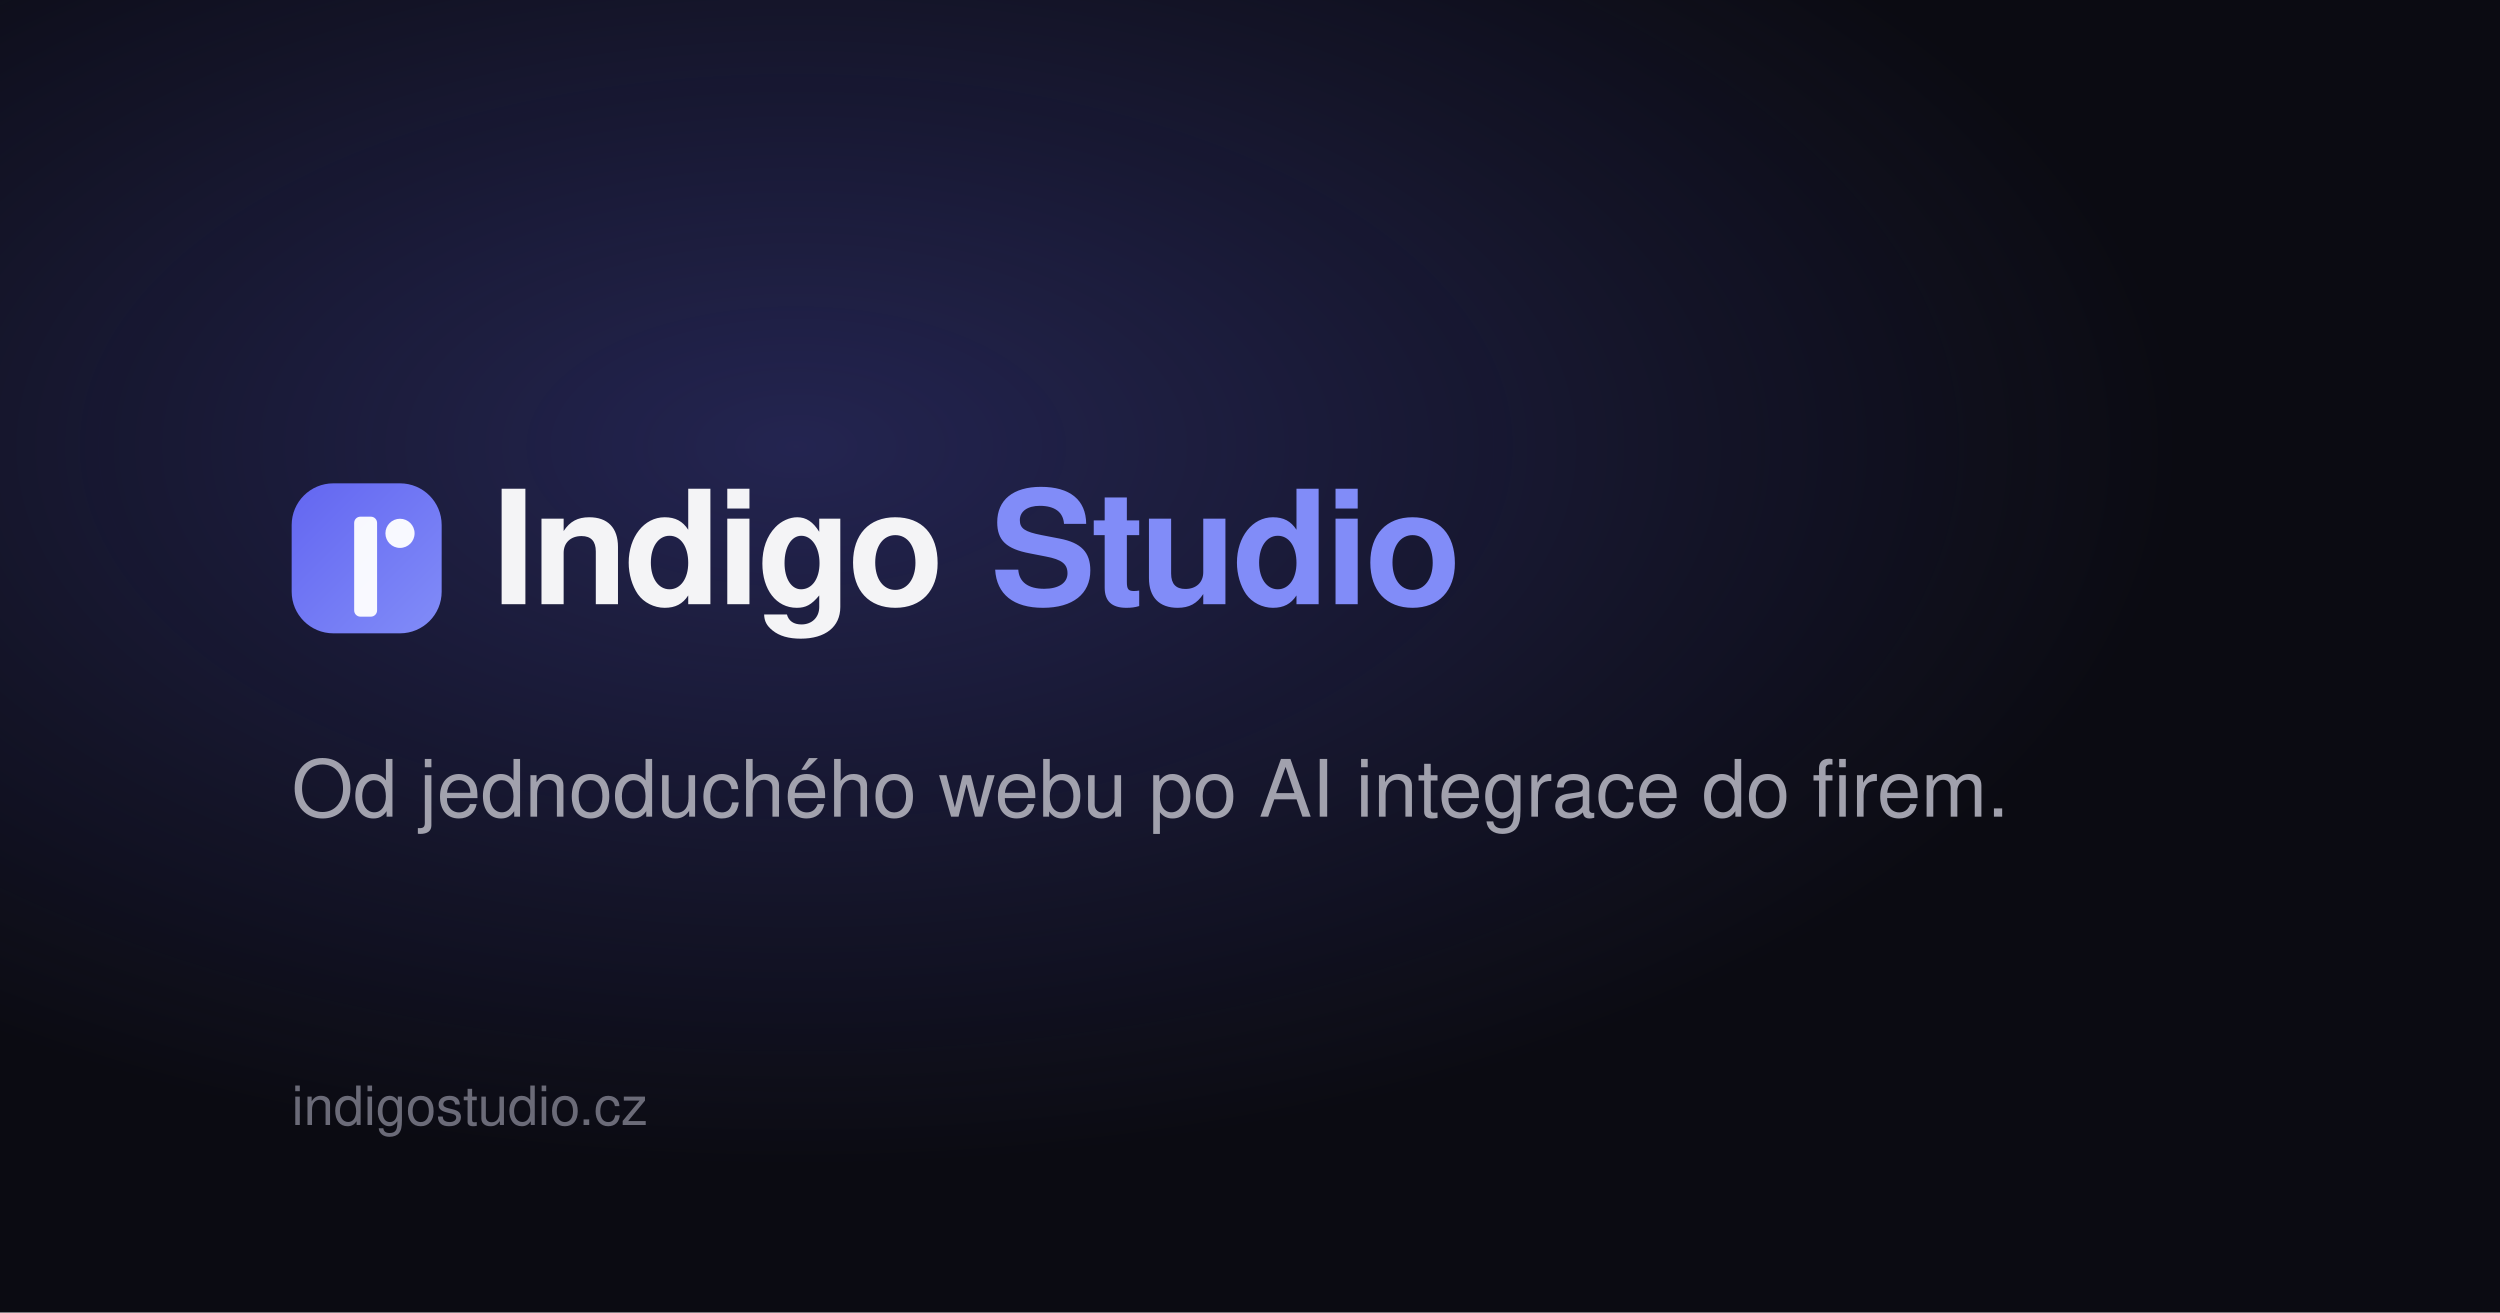
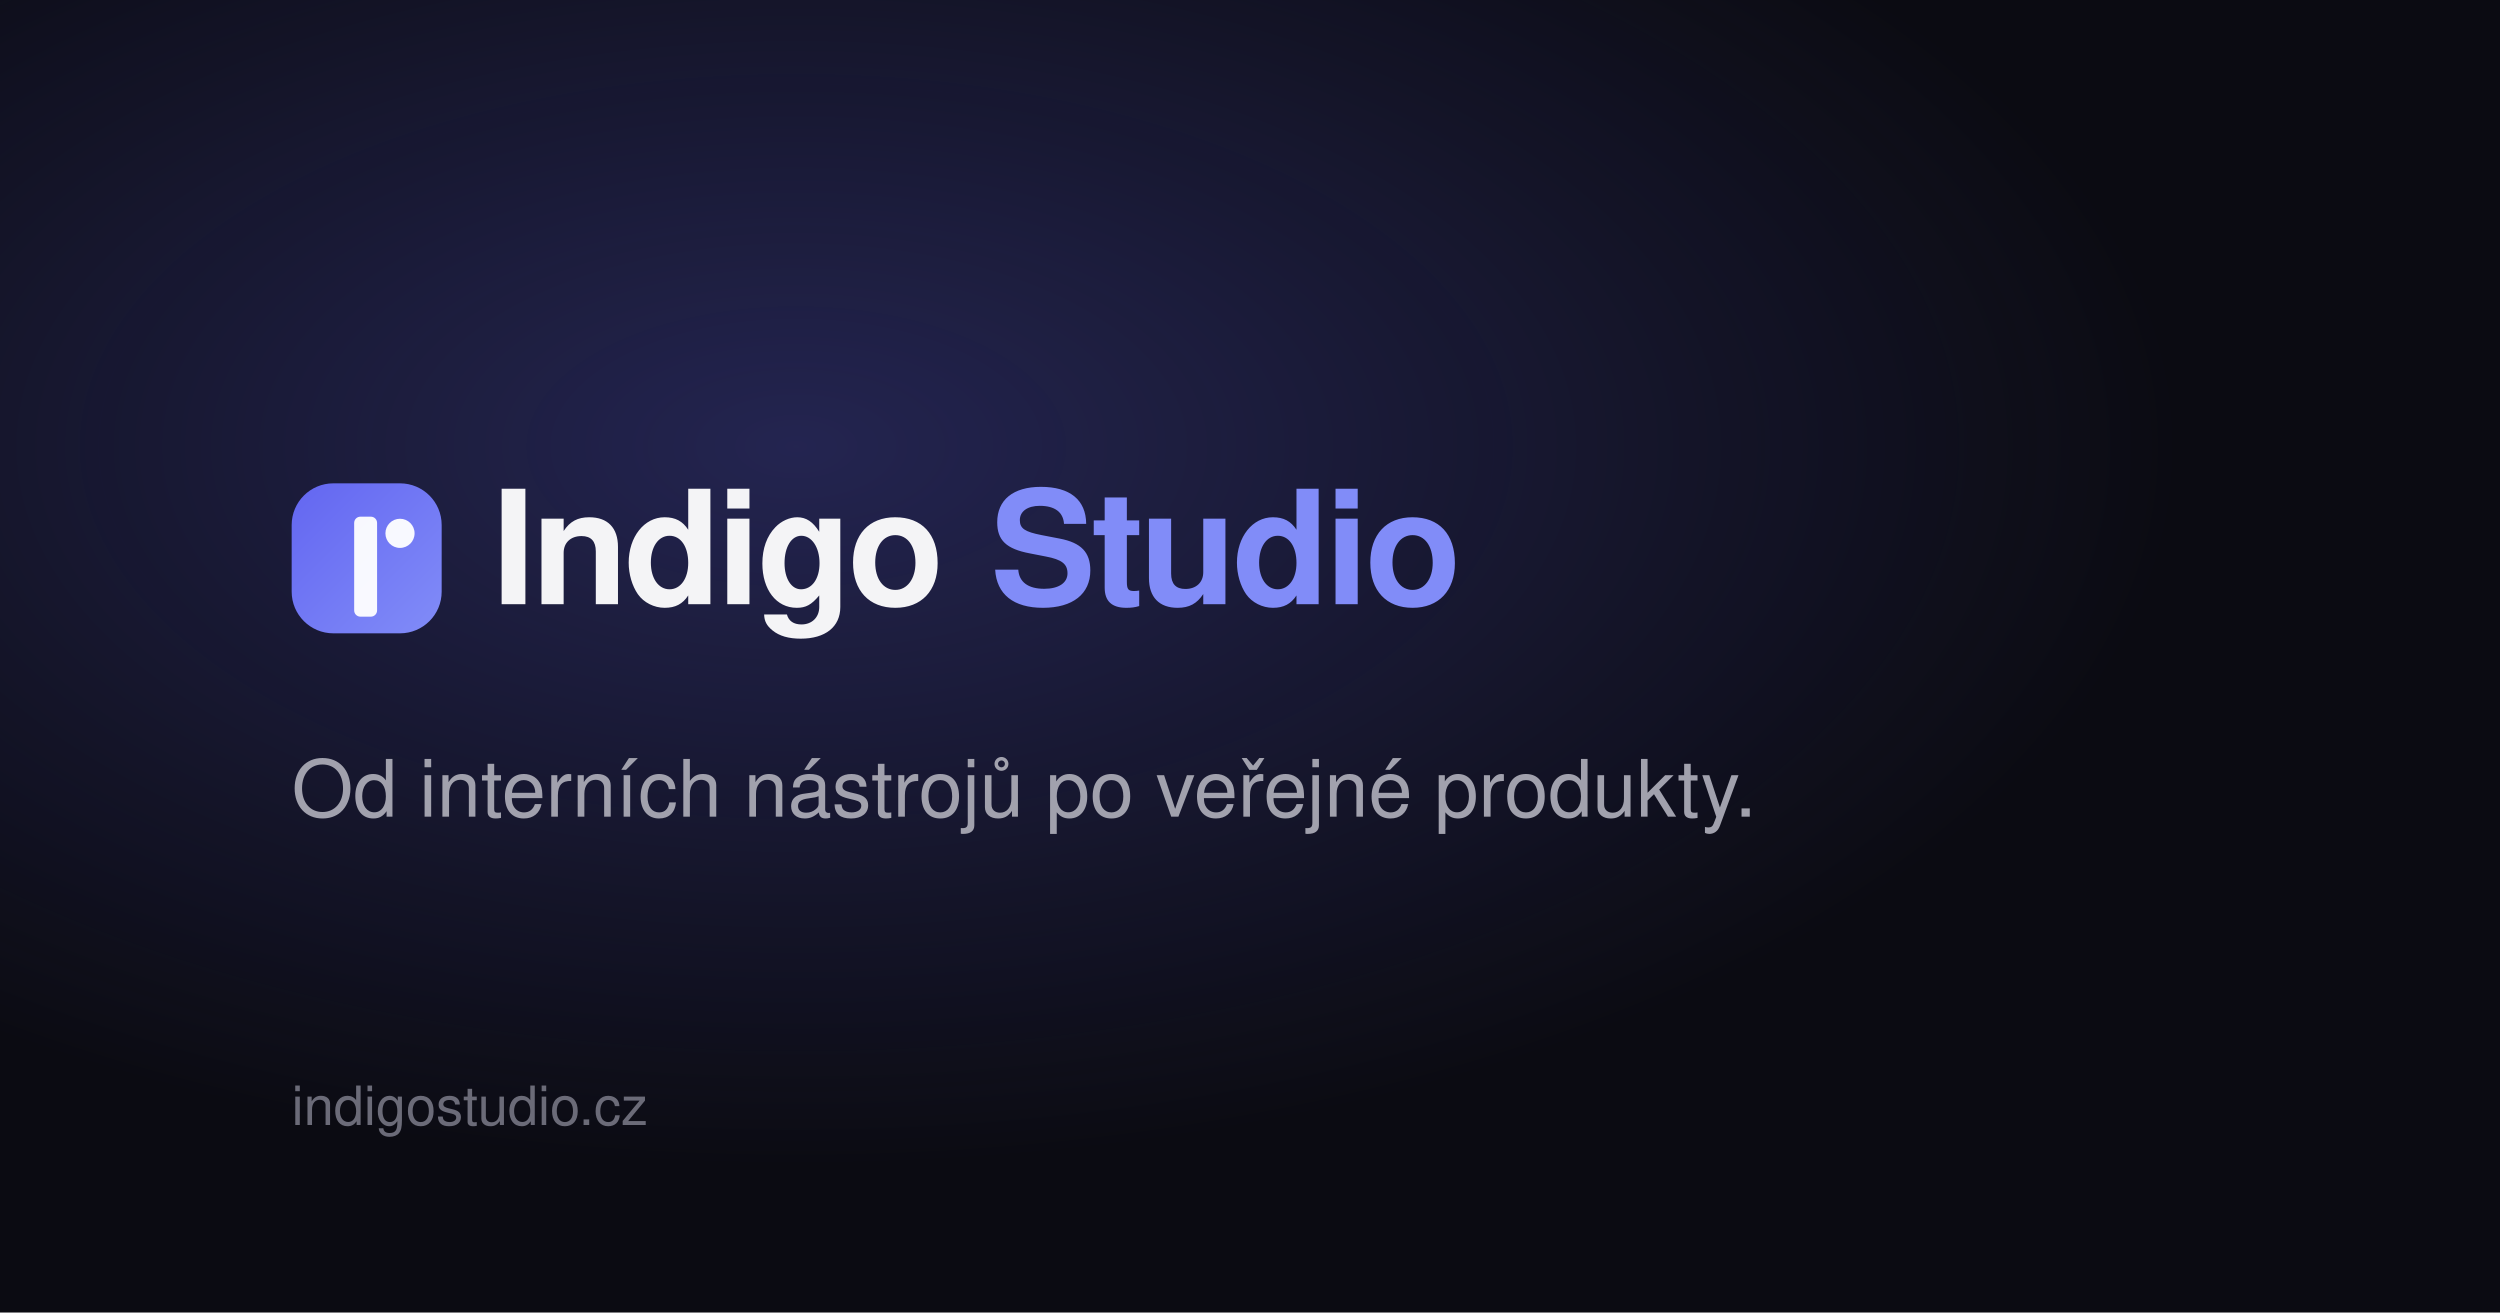
<svg xmlns="http://www.w3.org/2000/svg" width="1200" height="630" viewBox="0 0 1200 630">
  <defs>
    <linearGradient id="mark" x1="0" y1="0" x2="1" y2="1">
      <stop offset="0" stop-color="#6366f1" />
      <stop offset="1" stop-color="#818cf8" />
    </linearGradient>
    <radialGradient id="glow" cx="32%" cy="34%" r="55%">
      <stop offset="0" stop-color="#6366f1" stop-opacity="0.28" />
      <stop offset="1" stop-color="#6366f1" stop-opacity="0" />
    </radialGradient>
  </defs>
  <rect width="1200" height="630" fill="#0b0b12" />
  <rect width="1200" height="630" fill="url(#glow)" />
  <g transform="translate(140, 232)">
    <rect width="72" height="72" rx="20" fill="url(#mark)" />
    <rect x="30" y="16" width="11" height="48" rx="3" fill="#fff" opacity="0.95" />
    <circle cx="52" cy="24" r="7" fill="#fff" opacity="0.95" />
  </g>
  <text x="236" y="290" font-family="Helvetica, Arial, sans-serif" font-size="76" font-weight="700" letter-spacing="-2" fill="#f4f4f6">Indigo<tspan dx="22" fill="#818cf8">Studio</tspan>
  </text>
-   <text x="140" y="392" font-family="Helvetica, Arial, sans-serif" font-size="38" font-weight="400" fill="#a1a1ad">Od jednoduchého webu po AI integrace do firem.</text>
+   <text x="140" y="392" font-family="Helvetica, Arial, sans-serif" font-size="38" font-weight="400" fill="#a1a1ad">Od interních nástrojů po veřejné produkty.</text>
  <text x="140" y="540" font-family="Helvetica, Arial, sans-serif" font-size="26" font-weight="400" fill="#6b6b78">indigostudio.cz</text>
</svg>
